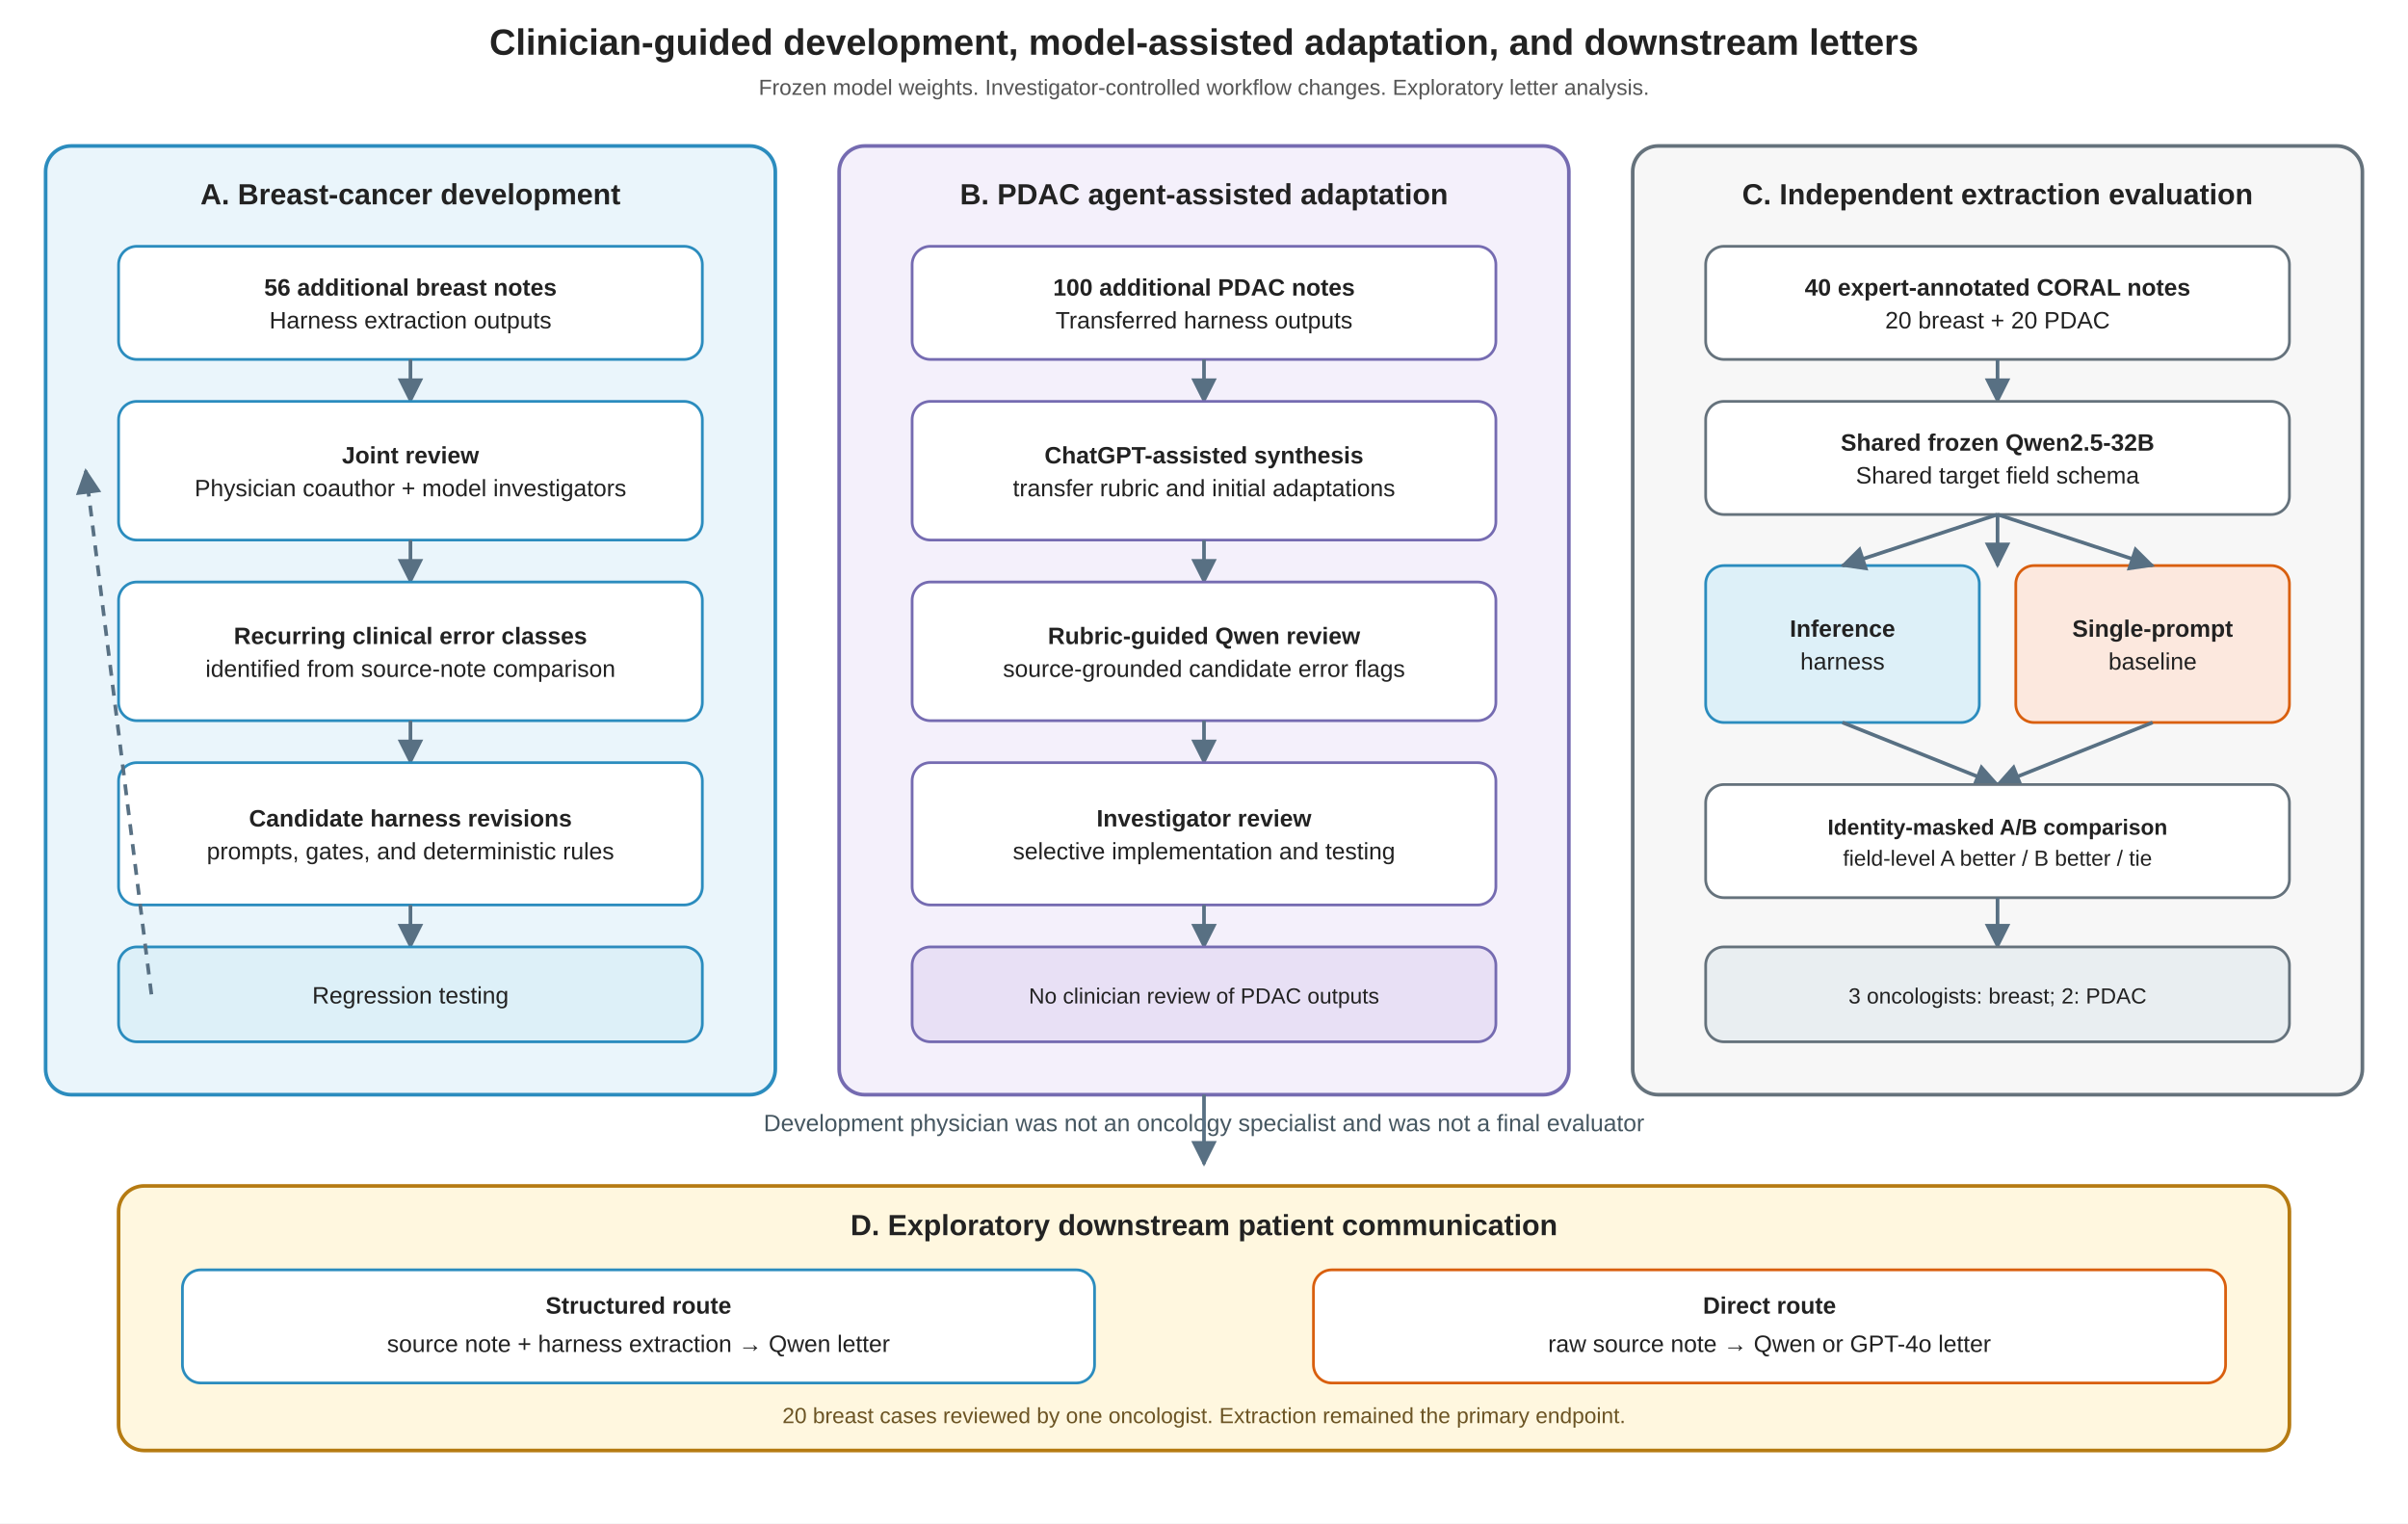
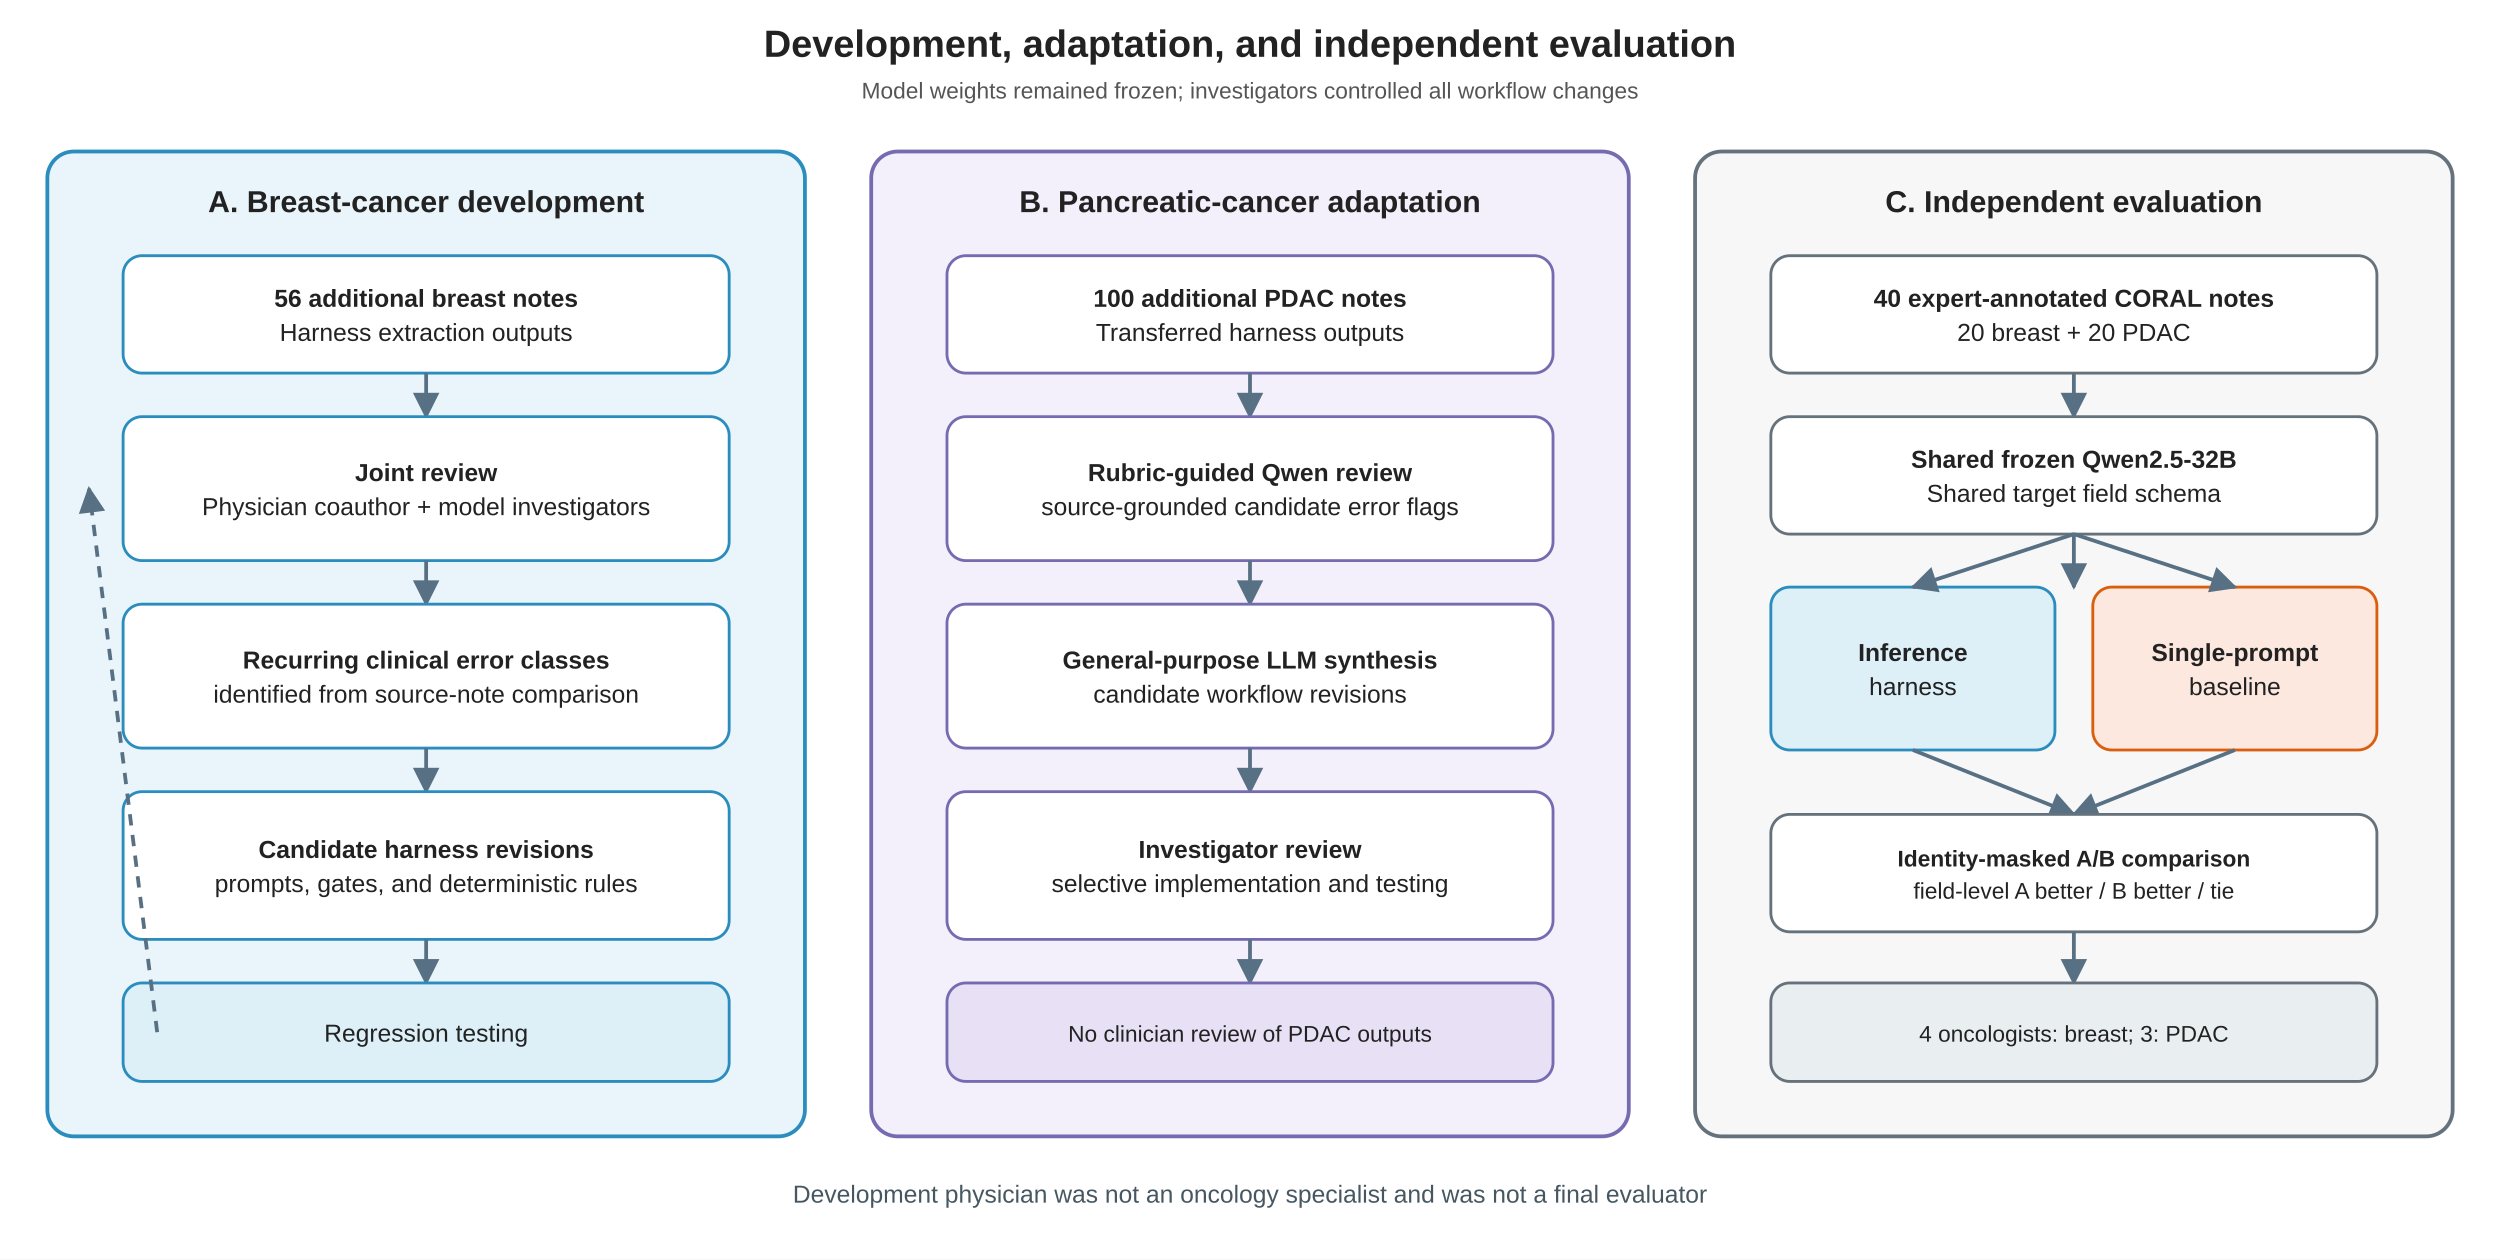
- <svg xmlns="http://www.w3.org/2000/svg" width="1320" height="835" viewBox="0 0 1320 835">
+ <svg xmlns="http://www.w3.org/2000/svg" width="1320" height="665" viewBox="0 0 1320 665">
  <rect width="100%" height="100%" fill="white" />
  <g font-family="Arial, Helvetica, sans-serif" fill="#222222">
-     <text x="660.0" y="30" text-anchor="middle" font-size="20" font-weight="700">Clinician-guided development, model-assisted adaptation, and downstream letters</text>
-     <text x="660.0" y="52" text-anchor="middle" font-size="12" fill="#555555">Frozen model weights. Investigator-controlled workflow changes. Exploratory letter analysis.</text>
+     <text x="660.0" y="30" text-anchor="middle" font-size="20" font-weight="700">Development, adaptation, and independent evaluation</text>
+     <text x="660.0" y="52" text-anchor="middle" font-size="12" fill="#555555">Model weights remained frozen; investigators controlled all workflow changes</text>
    <defs>
      <marker id="arrow" viewBox="0 0 10 10" refX="9" refY="5" markerWidth="7" markerHeight="7" orient="auto-start-reverse">
        <path d="M 0 0 L 10 5 L 0 10 z" fill="#587083" />
      </marker>
    </defs>
    <rect x="25" y="80" width="400" height="520" rx="14" fill="#EAF5FB" stroke="#2B8CBE" stroke-width="2" />
    <text x="225.0" y="112" text-anchor="middle" font-size="16" font-weight="700">A. Breast-cancer development</text>
    <rect x="460" y="80" width="400" height="520" rx="14" fill="#F4F0FB" stroke="#756BB1" stroke-width="2" />
-     <text x="660.0" y="112" text-anchor="middle" font-size="16" font-weight="700">B. PDAC agent-assisted adaptation</text>
+     <text x="660.0" y="112" text-anchor="middle" font-size="16" font-weight="700">B. Pancreatic-cancer adaptation</text>
    <rect x="895" y="80" width="400" height="520" rx="14" fill="#F7F7F7" stroke="#65727C" stroke-width="2" />
-     <text x="1095.0" y="112" text-anchor="middle" font-size="16" font-weight="700">C. Independent extraction evaluation</text>
+     <text x="1095.0" y="112" text-anchor="middle" font-size="16" font-weight="700">C. Independent evaluation</text>
    <rect x="65" y="135" width="320" height="62" rx="10" fill="#FFFFFF" stroke="#2B8CBE" stroke-width="1.5" />
    <text x="225.0" y="162.0" text-anchor="middle" font-size="13" font-weight="700">56 additional breast notes</text>
    <text x="225.0" y="180.0" text-anchor="middle" font-size="13">Harness extraction outputs</text>
    <line x1="225.0" y1="197.0" x2="225.0" y2="220.0" stroke="#587083" stroke-width="2" marker-end="url(#arrow)" />
    <rect x="65" y="220" width="320" height="76" rx="10" fill="#FFFFFF" stroke="#2B8CBE" stroke-width="1.5" />
    <text x="225.0" y="254.0" text-anchor="middle" font-size="13" font-weight="700">Joint review</text>
    <text x="225.0" y="272.0" text-anchor="middle" font-size="13">Physician coauthor + model investigators</text>
    <line x1="225.0" y1="296.0" x2="225.0" y2="319.0" stroke="#587083" stroke-width="2" marker-end="url(#arrow)" />
    <rect x="65" y="319" width="320" height="76" rx="10" fill="#FFFFFF" stroke="#2B8CBE" stroke-width="1.5" />
    <text x="225.0" y="353.0" text-anchor="middle" font-size="13" font-weight="700">Recurring clinical error classes</text>
    <text x="225.0" y="371.0" text-anchor="middle" font-size="13">identified from source-note comparison</text>
    <line x1="225.0" y1="395.0" x2="225.0" y2="418.0" stroke="#587083" stroke-width="2" marker-end="url(#arrow)" />
    <rect x="65" y="418" width="320" height="78" rx="10" fill="#FFFFFF" stroke="#2B8CBE" stroke-width="1.5" />
    <text x="225.0" y="453.0" text-anchor="middle" font-size="13" font-weight="700">Candidate harness revisions</text>
    <text x="225.0" y="471.0" text-anchor="middle" font-size="13">prompts, gates, and deterministic rules</text>
    <line x1="225.0" y1="496.0" x2="225.0" y2="519.0" stroke="#587083" stroke-width="2" marker-end="url(#arrow)" />
    <rect x="65" y="519" width="320" height="52" rx="10" fill="#DDF0F8" stroke="#2B8CBE" stroke-width="1.5" />
    <text x="225.0" y="550.0" text-anchor="middle" font-size="13">Regression testing</text>
    <line x1="83.0" y1="545.0" x2="47.0" y2="258.0" stroke="#587083" stroke-width="2" marker-end="url(#arrow)" stroke-dasharray="6 5" />
    <rect x="500" y="135" width="320" height="62" rx="10" fill="#FFFFFF" stroke="#756BB1" stroke-width="1.5" />
    <text x="660.0" y="162.0" text-anchor="middle" font-size="13" font-weight="700">100 additional PDAC notes</text>
    <text x="660.0" y="180.0" text-anchor="middle" font-size="13">Transferred harness outputs</text>
    <line x1="660.0" y1="197.0" x2="660.0" y2="220.0" stroke="#587083" stroke-width="2" marker-end="url(#arrow)" />
    <rect x="500" y="220" width="320" height="76" rx="10" fill="#FFFFFF" stroke="#756BB1" stroke-width="1.5" />
-     <text x="660.0" y="254.0" text-anchor="middle" font-size="13" font-weight="700">ChatGPT-assisted synthesis</text>
-     <text x="660.0" y="272.0" text-anchor="middle" font-size="13">transfer rubric and initial adaptations</text>
+     <text x="660.0" y="254.0" text-anchor="middle" font-size="13" font-weight="700">Rubric-guided Qwen review</text>
+     <text x="660.0" y="272.0" text-anchor="middle" font-size="13">source-grounded candidate error flags</text>
    <line x1="660.0" y1="296.0" x2="660.0" y2="319.0" stroke="#587083" stroke-width="2" marker-end="url(#arrow)" />
    <rect x="500" y="319" width="320" height="76" rx="10" fill="#FFFFFF" stroke="#756BB1" stroke-width="1.5" />
-     <text x="660.0" y="353.0" text-anchor="middle" font-size="13" font-weight="700">Rubric-guided Qwen review</text>
-     <text x="660.0" y="371.0" text-anchor="middle" font-size="13">source-grounded candidate error flags</text>
+     <text x="660.0" y="353.0" text-anchor="middle" font-size="13" font-weight="700">General-purpose LLM synthesis</text>
+     <text x="660.0" y="371.0" text-anchor="middle" font-size="13">candidate workflow revisions</text>
    <line x1="660.0" y1="395.0" x2="660.0" y2="418.0" stroke="#587083" stroke-width="2" marker-end="url(#arrow)" />
    <rect x="500" y="418" width="320" height="78" rx="10" fill="#FFFFFF" stroke="#756BB1" stroke-width="1.5" />
    <text x="660.0" y="453.0" text-anchor="middle" font-size="13" font-weight="700">Investigator review</text>
    <text x="660.0" y="471.0" text-anchor="middle" font-size="13">selective implementation and testing</text>
    <line x1="660.0" y1="496.0" x2="660.0" y2="519.0" stroke="#587083" stroke-width="2" marker-end="url(#arrow)" />
    <rect x="500" y="519" width="320" height="52" rx="10" fill="#E8E0F5" stroke="#756BB1" stroke-width="1.5" />
    <text x="660.0" y="550.0" text-anchor="middle" font-size="12">No clinician review of PDAC outputs</text>
    <rect x="935" y="135" width="320" height="62" rx="10" fill="#FFFFFF" stroke="#65727C" stroke-width="1.5" />
    <text x="1095.0" y="162.0" text-anchor="middle" font-size="13" font-weight="700">40 expert-annotated CORAL notes</text>
    <text x="1095.0" y="180.0" text-anchor="middle" font-size="13">20 breast + 20 PDAC</text>
    <line x1="1095.0" y1="197.0" x2="1095.0" y2="220.0" stroke="#587083" stroke-width="2" marker-end="url(#arrow)" />
    <rect x="935" y="220" width="320" height="62" rx="10" fill="#FFFFFF" stroke="#65727C" stroke-width="1.5" />
    <text x="1095.0" y="247.0" text-anchor="middle" font-size="13" font-weight="700">Shared frozen Qwen2.5-32B</text>
    <text x="1095.0" y="265.0" text-anchor="middle" font-size="13">Shared target field schema</text>
    <line x1="1095.0" y1="282.0" x2="1095.0" y2="310.0" stroke="#587083" stroke-width="2" marker-end="url(#arrow)" />
    <rect x="935" y="310" width="150" height="86" rx="10" fill="#DDF0F8" stroke="#2B8CBE" stroke-width="1.5" />
    <text x="1010.0" y="349.0" text-anchor="middle" font-size="13" font-weight="700">Inference</text>
    <text x="1010.0" y="367.0" text-anchor="middle" font-size="13">harness</text>
    <rect x="1105" y="310" width="150" height="86" rx="10" fill="#FCE8DE" stroke="#D95F0E" stroke-width="1.5" />
    <text x="1180.0" y="349.0" text-anchor="middle" font-size="13" font-weight="700">Single-prompt</text>
    <text x="1180.0" y="367.0" text-anchor="middle" font-size="13">baseline</text>
    <line x1="1095.0" y1="282.0" x2="1010.0" y2="310.0" stroke="#587083" stroke-width="2" marker-end="url(#arrow)" />
    <line x1="1095.0" y1="282.0" x2="1180.0" y2="310.0" stroke="#587083" stroke-width="2" marker-end="url(#arrow)" />
    <line x1="1010.0" y1="396.0" x2="1095.0" y2="430.0" stroke="#587083" stroke-width="2" marker-end="url(#arrow)" />
    <line x1="1180.0" y1="396.0" x2="1095.0" y2="430.0" stroke="#587083" stroke-width="2" marker-end="url(#arrow)" />
    <rect x="935" y="430" width="320" height="62" rx="10" fill="#FFFFFF" stroke="#65727C" stroke-width="1.5" />
    <text x="1095.0" y="457.5" text-anchor="middle" font-size="12" font-weight="700">Identity-masked A/B comparison</text>
    <text x="1095.0" y="474.5" text-anchor="middle" font-size="12">field-level A better / B better / tie</text>
    <line x1="1095.0" y1="492.0" x2="1095.0" y2="519.0" stroke="#587083" stroke-width="2" marker-end="url(#arrow)" />
    <rect x="935" y="519" width="320" height="52" rx="10" fill="#E9EEF1" stroke="#65727C" stroke-width="1.5" />
-     <text x="1095.0" y="550.0" text-anchor="middle" font-size="12">3 oncologists: breast; 2: PDAC</text>
-     <text x="660" y="620" text-anchor="middle" font-size="13" fill="#465761">Development physician was not an oncology specialist and was not a final evaluator</text>
-     <line x1="660" y1="600" x2="660" y2="638" stroke="#587083" stroke-width="2" marker-end="url(#arrow)" />
-     <rect x="65" y="650" width="1190" height="145" rx="14" fill="#FFF7DF" stroke="#B67B12" stroke-width="2" />
-     <text x="660" y="677" text-anchor="middle" font-size="16" font-weight="700">D. Exploratory downstream patient communication</text>
-     <rect x="100" y="696" width="500" height="62" rx="10" fill="#FFFFFF" stroke="#2B8CBE" stroke-width="1.5" />
-     <text x="350" y="720" text-anchor="middle" font-size="13" font-weight="700">Structured route</text>
-     <text x="350" y="741" text-anchor="middle" font-size="13">source note + harness extraction → Qwen letter</text>
-     <rect x="720" y="696" width="500" height="62" rx="10" fill="#FFFFFF" stroke="#D95F0E" stroke-width="1.5" />
-     <text x="970" y="720" text-anchor="middle" font-size="13" font-weight="700">Direct route</text>
-     <text x="970" y="741" text-anchor="middle" font-size="13">raw source note → Qwen or GPT-4o letter</text>
-     <text x="660" y="780" text-anchor="middle" font-size="12" fill="#6B5424">20 breast cases reviewed by one oncologist. Extraction remained the primary endpoint.</text>
+     <text x="1095.0" y="550.0" text-anchor="middle" font-size="12">4 oncologists: breast; 3: PDAC</text>
+     <text x="660" y="635" text-anchor="middle" font-size="13" fill="#465761">Development physician was not an oncology specialist and was not a final evaluator</text>
  </g>
</svg>
